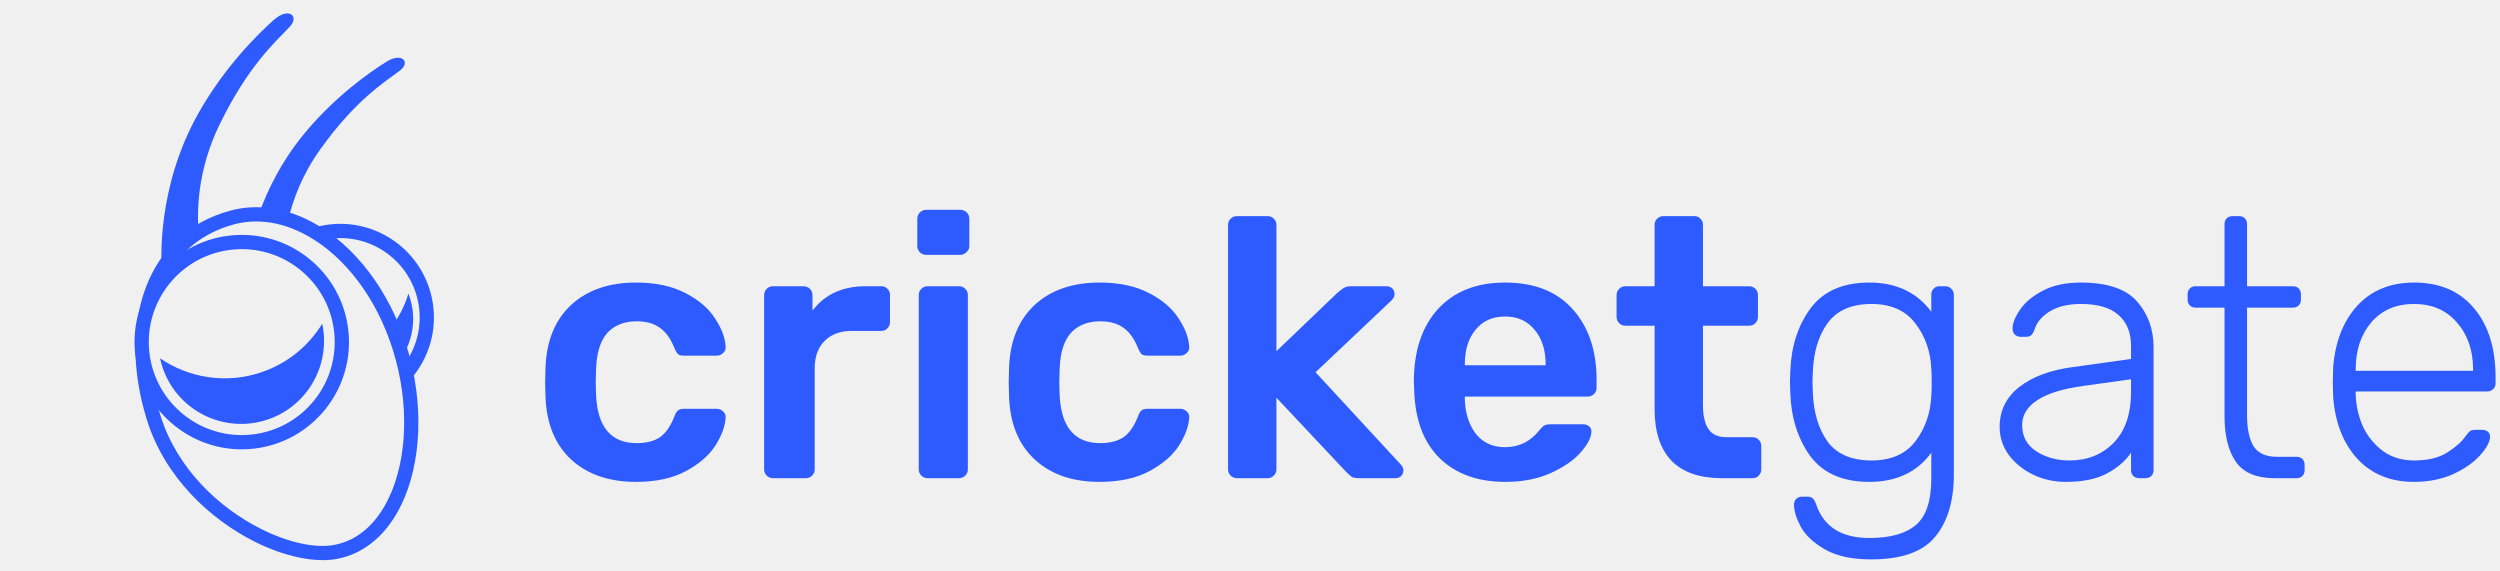
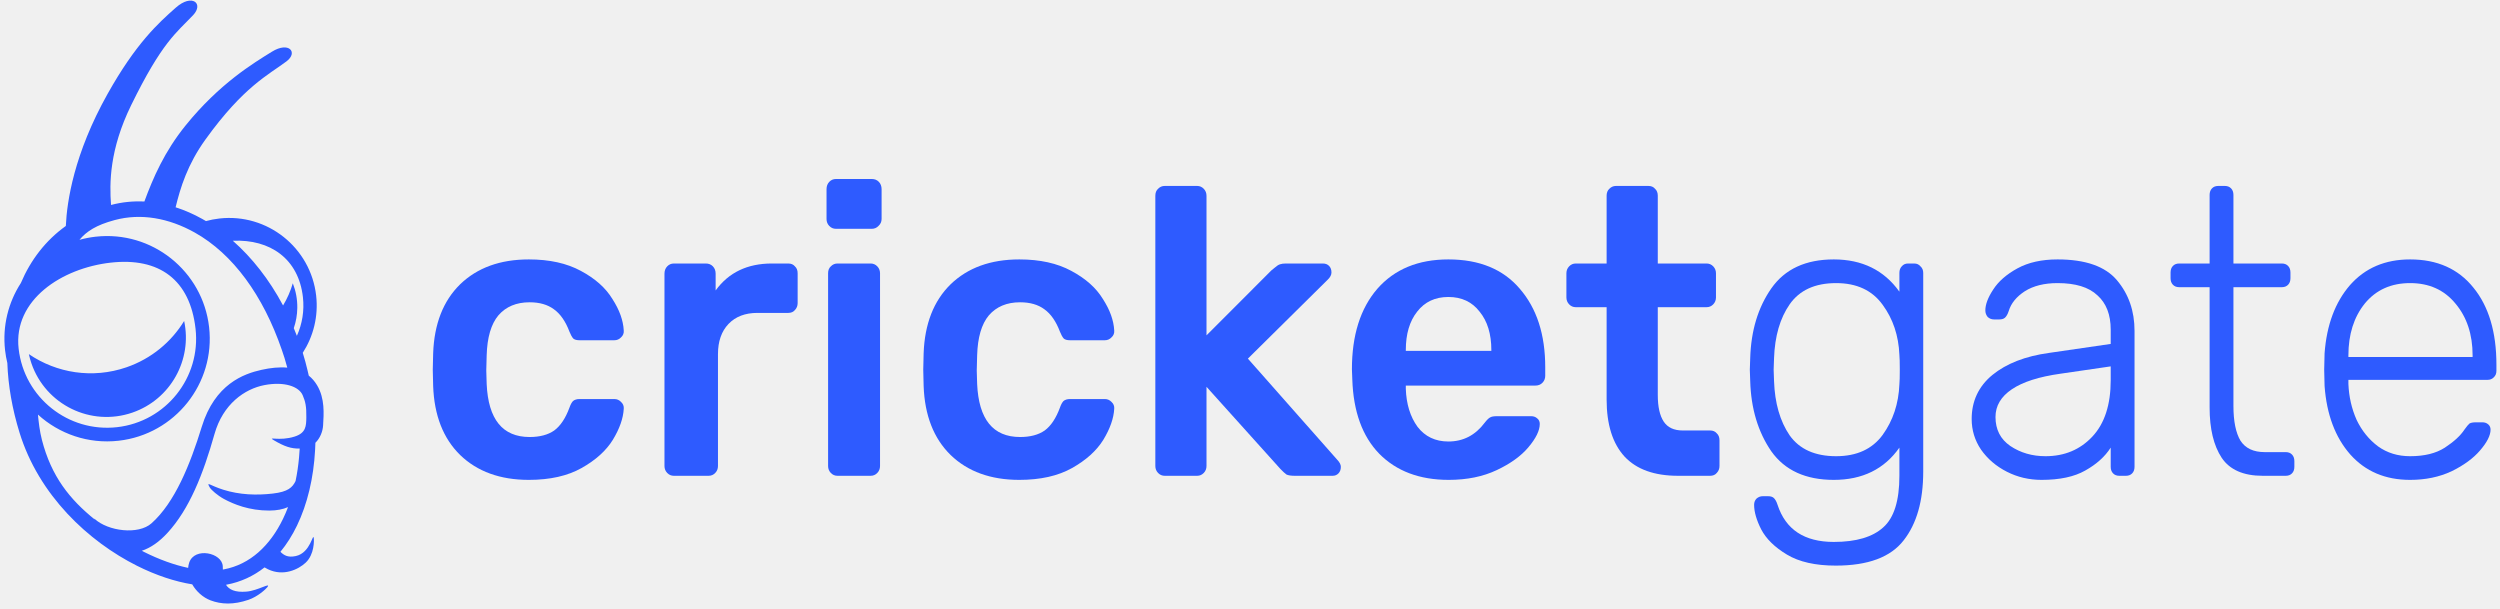
- <svg xmlns="http://www.w3.org/2000/svg" width="298" height="68" viewBox="0 0 298 68" fill="none">
-   <path d="M75.804 57.44C72.577 57.44 69.996 56.545 68.06 54.756C66.153 52.967 65.141 50.488 65.024 47.32L64.98 45.56L65.024 43.8C65.141 40.632 66.153 38.154 68.06 36.364C69.996 34.575 72.577 33.68 75.804 33.68C78.121 33.68 80.072 34.091 81.656 34.912C83.269 35.733 84.457 36.745 85.22 37.948C86.012 39.121 86.437 40.251 86.496 41.336C86.525 41.63 86.423 41.879 86.188 42.084C85.983 42.289 85.733 42.392 85.44 42.392H81.524C81.201 42.392 80.967 42.334 80.82 42.216C80.673 42.069 80.527 41.82 80.38 41.468C79.94 40.353 79.353 39.547 78.62 39.048C77.916 38.55 77.007 38.3 75.892 38.3C74.396 38.3 73.223 38.77 72.372 39.708C71.551 40.647 71.111 42.084 71.052 44.02L71.008 45.648L71.052 47.1C71.228 50.913 72.841 52.82 75.892 52.82C77.036 52.82 77.96 52.586 78.664 52.116C79.368 51.617 79.94 50.796 80.38 49.652C80.497 49.33 80.629 49.095 80.776 48.948C80.952 48.801 81.201 48.728 81.524 48.728H85.44C85.733 48.728 85.983 48.831 86.188 49.036C86.423 49.242 86.525 49.491 86.496 49.784C86.437 50.811 86.027 51.925 85.264 53.128C84.501 54.301 83.328 55.313 81.744 56.164C80.16 57.015 78.18 57.44 75.804 57.44Z" fill="#2E5BFF" />
-   <path d="M92.14 57C91.846 57 91.597 56.898 91.392 56.692C91.186 56.487 91.084 56.237 91.084 55.944V35.22C91.084 34.898 91.186 34.633 91.392 34.428C91.597 34.223 91.846 34.12 92.14 34.12H95.748C96.07 34.12 96.334 34.223 96.54 34.428C96.745 34.633 96.848 34.898 96.848 35.22V37.024C98.314 35.088 100.426 34.12 103.184 34.12H105.032C105.354 34.12 105.604 34.223 105.78 34.428C105.985 34.604 106.088 34.853 106.088 35.176V38.388C106.088 38.681 105.985 38.931 105.78 39.136C105.604 39.342 105.354 39.444 105.032 39.444H101.556C100.177 39.444 99.092 39.84 98.3 40.632C97.508 41.424 97.112 42.51 97.112 43.888V55.944C97.112 56.237 97.009 56.487 96.804 56.692C96.598 56.898 96.349 57 96.056 57H92.14Z" fill="#2E5BFF" />
-   <path d="M110.397 30.38C110.104 30.38 109.855 30.277 109.649 30.072C109.444 29.867 109.341 29.617 109.341 29.324V26.112C109.341 25.79 109.444 25.526 109.649 25.32C109.855 25.115 110.104 25.012 110.397 25.012H114.445C114.768 25.012 115.032 25.115 115.237 25.32C115.443 25.526 115.545 25.79 115.545 26.112V29.324C115.545 29.617 115.428 29.867 115.193 30.072C114.988 30.277 114.739 30.38 114.445 30.38H110.397ZM110.573 57C110.28 57 110.031 56.898 109.825 56.692C109.62 56.487 109.517 56.237 109.517 55.944V35.176C109.517 34.853 109.62 34.604 109.825 34.428C110.031 34.223 110.28 34.12 110.573 34.12H114.313C114.607 34.12 114.856 34.223 115.061 34.428C115.267 34.633 115.369 34.883 115.369 35.176V55.944C115.369 56.237 115.267 56.487 115.061 56.692C114.856 56.898 114.607 57 114.313 57H110.573Z" fill="#2E5BFF" />
-   <path d="M131.062 57.44C127.835 57.44 125.254 56.545 123.318 54.756C121.411 52.967 120.399 50.488 120.282 47.32L120.238 45.56L120.282 43.8C120.399 40.632 121.411 38.154 123.318 36.364C125.254 34.575 127.835 33.68 131.062 33.68C133.379 33.68 135.33 34.091 136.914 34.912C138.527 35.733 139.715 36.745 140.478 37.948C141.27 39.121 141.695 40.251 141.754 41.336C141.783 41.63 141.68 41.879 141.446 42.084C141.24 42.289 140.991 42.392 140.698 42.392H136.782C136.459 42.392 136.224 42.334 136.078 42.216C135.931 42.069 135.784 41.82 135.638 41.468C135.198 40.353 134.611 39.547 133.878 39.048C133.174 38.55 132.264 38.3 131.15 38.3C129.654 38.3 128.48 38.77 127.63 39.708C126.808 40.647 126.368 42.084 126.31 44.02L126.266 45.648L126.31 47.1C126.486 50.913 128.099 52.82 131.15 52.82C132.294 52.82 133.218 52.586 133.922 52.116C134.626 51.617 135.198 50.796 135.638 49.652C135.755 49.33 135.887 49.095 136.034 48.948C136.21 48.801 136.459 48.728 136.782 48.728H140.698C140.991 48.728 141.24 48.831 141.446 49.036C141.68 49.242 141.783 49.491 141.754 49.784C141.695 50.811 141.284 51.925 140.522 53.128C139.759 54.301 138.586 55.313 137.002 56.164C135.418 57.015 133.438 57.44 131.062 57.44Z" fill="#2E5BFF" />
-   <path d="M147.441 57C147.148 57 146.899 56.898 146.693 56.692C146.488 56.487 146.385 56.237 146.385 55.944V26.816C146.385 26.494 146.488 26.244 146.693 26.068C146.899 25.863 147.148 25.76 147.441 25.76H151.093C151.387 25.76 151.636 25.863 151.841 26.068C152.047 26.273 152.149 26.523 152.149 26.816V41.864L159.453 34.868C159.541 34.809 159.673 34.707 159.849 34.56C160.055 34.384 160.245 34.267 160.421 34.208C160.597 34.15 160.817 34.12 161.081 34.12H165.261C165.555 34.12 165.789 34.208 165.965 34.384C166.141 34.56 166.229 34.795 166.229 35.088C166.229 35.352 166.083 35.616 165.789 35.88L156.813 44.372L166.889 55.284C167.153 55.548 167.285 55.797 167.285 56.032C167.285 56.325 167.197 56.56 167.021 56.736C166.845 56.912 166.625 57 166.361 57H162.093C161.683 57 161.375 56.956 161.169 56.868C160.993 56.751 160.759 56.545 160.465 56.252L152.149 47.408V55.944C152.149 56.237 152.047 56.487 151.841 56.692C151.636 56.898 151.387 57 151.093 57H147.441Z" fill="#2E5BFF" />
-   <path d="M179.445 57.44C176.159 57.44 173.549 56.502 171.613 54.624C169.706 52.747 168.694 50.078 168.577 46.616L168.533 45.516C168.533 41.849 169.486 38.96 171.393 36.848C173.329 34.736 175.998 33.68 179.401 33.68C182.891 33.68 185.575 34.736 187.453 36.848C189.359 38.96 190.313 41.776 190.313 45.296V46.22C190.313 46.514 190.21 46.763 190.005 46.968C189.799 47.173 189.535 47.276 189.213 47.276H174.605V47.628C174.663 49.271 175.103 50.635 175.925 51.72C176.775 52.776 177.934 53.304 179.401 53.304C181.073 53.304 182.437 52.63 183.493 51.28C183.757 50.958 183.962 50.767 184.109 50.708C184.255 50.62 184.505 50.576 184.857 50.576H188.729C188.993 50.576 189.213 50.65 189.389 50.796C189.594 50.943 189.697 51.148 189.697 51.412C189.697 52.116 189.271 52.952 188.421 53.92C187.599 54.859 186.411 55.68 184.857 56.384C183.302 57.088 181.498 57.44 179.445 57.44ZM184.241 43.536V43.448C184.241 41.718 183.801 40.339 182.921 39.312C182.07 38.256 180.897 37.728 179.401 37.728C177.905 37.728 176.731 38.256 175.881 39.312C175.03 40.339 174.605 41.718 174.605 43.448V43.536H184.241Z" fill="#2E5BFF" />
-   <path d="M205.28 57C202.611 57 200.602 56.311 199.252 54.932C197.903 53.524 197.228 51.471 197.228 48.772V38.828H193.752C193.459 38.828 193.209 38.725 193.004 38.52C192.799 38.315 192.696 38.066 192.696 37.772V35.176C192.696 34.883 192.799 34.633 193.004 34.428C193.209 34.223 193.459 34.12 193.752 34.12H197.228V26.816C197.228 26.494 197.331 26.244 197.536 26.068C197.742 25.863 197.991 25.76 198.284 25.76H201.936C202.259 25.76 202.508 25.863 202.684 26.068C202.89 26.244 202.992 26.494 202.992 26.816V34.12H208.492C208.786 34.12 209.035 34.223 209.24 34.428C209.446 34.633 209.548 34.883 209.548 35.176V37.772C209.548 38.066 209.446 38.315 209.24 38.52C209.035 38.725 208.786 38.828 208.492 38.828H202.992V48.288C202.992 49.55 203.212 50.503 203.652 51.148C204.092 51.794 204.811 52.116 205.808 52.116H208.888C209.211 52.116 209.46 52.219 209.636 52.424C209.842 52.6 209.944 52.849 209.944 53.172V55.944C209.944 56.237 209.842 56.487 209.636 56.692C209.46 56.898 209.211 57 208.888 57H205.28Z" fill="#2E5BFF" />
-   <path d="M223.041 66.68C220.753 66.68 218.92 66.284 217.541 65.492C216.163 64.7 215.195 63.791 214.637 62.764C214.109 61.767 213.845 60.887 213.845 60.124C213.845 59.86 213.933 59.64 214.109 59.464C214.315 59.288 214.549 59.2 214.813 59.2H215.429C215.693 59.2 215.899 59.259 216.045 59.376C216.221 59.523 216.368 59.772 216.485 60.124C217.395 62.794 219.507 64.128 222.821 64.128C225.344 64.128 227.207 63.6 228.409 62.544C229.612 61.517 230.213 59.669 230.213 57V53.964C228.512 56.282 226.048 57.44 222.821 57.44C219.653 57.44 217.307 56.413 215.781 54.36C214.285 52.278 213.493 49.755 213.405 46.792L213.361 45.56L213.405 44.328C213.493 41.365 214.285 38.858 215.781 36.804C217.307 34.721 219.653 33.68 222.821 33.68C226.019 33.68 228.483 34.839 230.213 37.156V35.132C230.213 34.839 230.301 34.604 230.477 34.428C230.653 34.223 230.888 34.12 231.181 34.12H231.885C232.179 34.12 232.413 34.223 232.589 34.428C232.795 34.604 232.897 34.839 232.897 35.132V56.56C232.897 59.699 232.164 62.163 230.697 63.952C229.231 65.771 226.679 66.68 223.041 66.68ZM223.085 54.888C225.403 54.888 227.148 54.126 228.321 52.6C229.495 51.045 230.125 49.227 230.213 47.144C230.243 46.851 230.257 46.323 230.257 45.56C230.257 44.797 230.243 44.27 230.213 43.976C230.125 41.894 229.495 40.09 228.321 38.564C227.148 37.01 225.403 36.232 223.085 36.232C220.709 36.232 218.964 36.995 217.849 38.52C216.764 40.016 216.177 41.952 216.089 44.328L216.045 45.56L216.089 46.792C216.177 49.168 216.764 51.119 217.849 52.644C218.964 54.14 220.709 54.888 223.085 54.888Z" fill="#2E5BFF" />
-   <path d="M246.232 57.44C244.824 57.44 243.518 57.147 242.316 56.56C241.113 55.974 240.145 55.181 239.412 54.184C238.708 53.187 238.356 52.087 238.356 50.884C238.356 48.948 239.133 47.364 240.688 46.132C242.272 44.9 244.398 44.108 247.068 43.756L254.02 42.788V41.248C254.02 39.635 253.521 38.403 252.524 37.552C251.556 36.672 250.06 36.232 248.036 36.232C246.54 36.232 245.308 36.526 244.34 37.112C243.401 37.699 242.8 38.403 242.536 39.224C242.418 39.576 242.272 39.825 242.096 39.972C241.949 40.09 241.744 40.148 241.48 40.148H240.864C240.6 40.148 240.365 40.06 240.16 39.884C239.984 39.679 239.896 39.444 239.896 39.18C239.896 38.535 240.189 37.787 240.776 36.936C241.362 36.056 242.272 35.294 243.504 34.648C244.736 34.003 246.246 33.68 248.036 33.68C251.174 33.68 253.404 34.428 254.724 35.924C256.044 37.42 256.704 39.239 256.704 41.38V56.032C256.704 56.325 256.616 56.56 256.44 56.736C256.264 56.912 256.029 57 255.736 57H254.988C254.694 57 254.46 56.912 254.284 56.736C254.108 56.56 254.02 56.325 254.02 56.032V53.964C253.374 54.932 252.421 55.754 251.16 56.428C249.928 57.103 248.285 57.44 246.232 57.44ZM246.672 54.888C248.813 54.888 250.573 54.184 251.952 52.776C253.33 51.368 254.02 49.344 254.02 46.704V45.208L248.344 46C245.938 46.323 244.12 46.88 242.888 47.672C241.656 48.464 241.04 49.462 241.04 50.664C241.04 52.014 241.597 53.055 242.712 53.788C243.856 54.522 245.176 54.888 246.672 54.888Z" fill="#2E5BFF" />
-   <path d="M271.147 57C268.976 57 267.436 56.355 266.527 55.064C265.617 53.744 265.163 51.94 265.163 49.652V36.672H261.731C261.437 36.672 261.203 36.584 261.027 36.408C260.851 36.232 260.763 35.998 260.763 35.704V35.088C260.763 34.795 260.851 34.56 261.027 34.384C261.203 34.208 261.437 34.12 261.731 34.12H265.163V26.728C265.163 26.435 265.251 26.2 265.427 26.024C265.603 25.848 265.837 25.76 266.131 25.76H266.879C267.172 25.76 267.407 25.848 267.583 26.024C267.759 26.2 267.847 26.435 267.847 26.728V34.12H273.303C273.596 34.12 273.831 34.208 274.007 34.384C274.183 34.56 274.271 34.795 274.271 35.088V35.704C274.271 35.998 274.183 36.232 274.007 36.408C273.831 36.584 273.596 36.672 273.303 36.672H267.847V49.476C267.847 51.119 268.111 52.365 268.639 53.216C269.196 54.038 270.105 54.448 271.367 54.448H273.743C274.036 54.448 274.271 54.536 274.447 54.712C274.623 54.888 274.711 55.123 274.711 55.416V56.032C274.711 56.325 274.623 56.56 274.447 56.736C274.271 56.912 274.036 57 273.743 57H271.147Z" fill="#2E5BFF" />
-   <path d="M287.751 57.44C284.965 57.44 282.721 56.531 281.019 54.712C279.318 52.864 278.35 50.4 278.115 47.32L278.071 45.56L278.115 43.8C278.35 40.749 279.303 38.3 280.975 36.452C282.677 34.604 284.935 33.68 287.751 33.68C290.802 33.68 293.178 34.692 294.879 36.716C296.61 38.74 297.475 41.512 297.475 45.032V45.692C297.475 45.986 297.373 46.22 297.167 46.396C296.991 46.572 296.757 46.66 296.463 46.66H280.799V47.1C280.858 48.479 281.166 49.77 281.723 50.972C282.31 52.145 283.117 53.099 284.143 53.832C285.17 54.536 286.373 54.888 287.751 54.888C289.365 54.888 290.67 54.58 291.667 53.964C292.694 53.319 293.427 52.673 293.867 52.028C294.131 51.676 294.322 51.456 294.439 51.368C294.586 51.28 294.835 51.236 295.187 51.236H295.891C296.155 51.236 296.375 51.309 296.551 51.456C296.727 51.603 296.815 51.794 296.815 52.028C296.815 52.644 296.419 53.392 295.627 54.272C294.865 55.123 293.794 55.871 292.415 56.516C291.037 57.132 289.482 57.44 287.751 57.44ZM294.791 44.196V44.02C294.791 41.761 294.146 39.899 292.855 38.432C291.594 36.965 289.893 36.232 287.751 36.232C285.61 36.232 283.909 36.965 282.647 38.432C281.415 39.899 280.799 41.761 280.799 44.02V44.196H294.791Z" fill="#2E5BFF" />
-   <g clip-path="url(#clip0)">
-     <path fill-rule="evenodd" clip-rule="evenodd" d="M30.843 25.553C31.862 22.713 33.48 19.378 36.046 16.204C39.747 11.625 44.048 8.607 46.074 7.353C47.949 6.19 48.971 7.432 47.671 8.408C45.695 9.891 42.399 11.933 38.223 17.734C36 20.821 34.906 23.852 34.37 26.177C33.203 25.798 32.02 25.585 30.843 25.553Z" fill="#2E5BFF" />
-     <path fill-rule="evenodd" clip-rule="evenodd" d="M19.294 32.243C19.202 31.073 18.708 22.314 23.617 13.558C26.713 8.037 30.727 4.062 32.647 2.367C34.424 0.797 35.731 1.928 34.529 3.197C32.703 5.125 29.579 7.885 26.201 14.786C23.461 20.384 23.475 25.37 23.687 27.674C21.845 28.84 20.379 30.396 19.294 32.243Z" fill="#2E5BFF" />
-     <path fill-rule="evenodd" clip-rule="evenodd" d="M46.708 38.89C47.588 37.738 48.261 36.421 48.675 34.993C49.058 35.964 49.263 37.023 49.249 38.131C49.229 39.733 48.752 41.224 47.945 42.48C47.862 42.179 47.774 41.88 47.682 41.581C47.395 40.652 47.069 39.754 46.708 38.89Z" fill="#2E5BFF" />
-     <path fill-rule="evenodd" clip-rule="evenodd" d="M36.903 27.296C37.666 27.032 38.47 26.846 39.306 26.752C45.427 26.059 50.959 30.466 51.652 36.587C52.04 40.01 50.831 43.25 48.62 45.562C48.502 44.857 48.359 44.149 48.187 43.442C49.548 41.59 50.242 39.24 49.964 36.778C49.376 31.589 44.686 27.853 39.497 28.44C39.281 28.465 39.067 28.497 38.855 28.535C38.219 28.071 37.566 27.657 36.903 27.296Z" fill="#2E5BFF" />
-     <path fill-rule="evenodd" clip-rule="evenodd" d="M27.447 25.107C17.458 27.806 13.933 38.483 17.495 50.004C19.608 56.839 25 61.88 30.339 64.559C33.972 66.383 37.585 67.102 40.147 66.625C43.553 65.989 46.178 63.603 47.839 60.172C50.219 55.254 50.601 48.151 48.491 41.326C46.378 34.491 42.2 29.26 37.484 26.625C34.244 24.813 30.744 24.216 27.447 25.107ZM18.361 46.531C18.557 47.511 18.81 48.504 19.119 49.502C21.086 55.868 26.129 60.545 31.102 63.041C34.343 64.668 37.55 65.379 39.835 64.954C42.722 64.416 44.903 62.34 46.31 59.431C48.532 54.838 48.838 48.203 46.868 41.828C44.9 35.462 41.047 30.562 36.655 28.108C33.824 26.525 30.772 25.969 27.89 26.747C24.252 27.73 21.601 29.895 19.939 32.811C17.742 35.259 16.562 38.599 16.96 42.121C17.141 43.717 17.629 45.205 18.361 46.531Z" fill="#2E5BFF" />
-     <path fill-rule="evenodd" clip-rule="evenodd" d="M27.38 28.08C20.371 28.873 15.324 35.208 16.118 42.218C16.911 49.227 23.246 54.273 30.255 53.48C37.264 52.686 42.311 46.352 41.517 39.342C40.724 32.333 34.389 27.287 27.38 28.08ZM27.571 29.768C33.648 29.08 39.141 33.456 39.829 39.533C40.517 45.611 36.141 51.103 30.064 51.791C23.987 52.479 18.494 48.104 17.806 42.026C17.118 35.949 21.494 30.456 27.571 29.768Z" fill="#2E5BFF" />
-     <path fill-rule="evenodd" clip-rule="evenodd" d="M19.077 42.709C22.518 45.059 26.99 45.81 31.229 44.349C34.34 43.277 36.814 41.189 38.409 38.584C39.442 43.399 36.737 48.344 31.965 49.99C26.807 51.768 21.178 49.025 19.4 43.867C19.268 43.483 19.16 43.096 19.077 42.709Z" fill="#2E5BFF" />
-   </g>
-   <defs>
-     <clipPath id="clip0">
-       <rect width="68" height="68" fill="white" />
-     </clipPath>
-   </defs>
+ <svg xmlns="http://www.w3.org/2000/svg" width="374" height="91" viewBox="0 0 374 91" fill="none">
+   <path d="M79.116 71.79C74.831 71.79 71.403 70.548 68.833 68.064C66.301 65.581 64.957 62.14 64.801 57.743L64.743 55.3L64.801 52.857C64.957 48.459 66.301 45.019 68.833 42.535C71.403 40.051 74.831 38.809 79.116 38.809C82.193 38.809 84.783 39.38 86.886 40.52C89.029 41.66 90.606 43.064 91.619 44.734C92.671 46.362 93.235 47.93 93.313 49.437C93.352 49.844 93.216 50.19 92.904 50.475C92.632 50.76 92.3 50.902 91.911 50.902H86.711C86.283 50.902 85.971 50.821 85.776 50.658C85.582 50.454 85.387 50.108 85.192 49.62C84.608 48.072 83.829 46.953 82.855 46.261C81.92 45.569 80.713 45.222 79.233 45.222C77.246 45.222 75.688 45.874 74.558 47.177C73.468 48.48 72.884 50.475 72.806 53.162L72.747 55.422L72.806 57.437C73.039 62.73 75.182 65.377 79.233 65.377C80.752 65.377 81.979 65.051 82.913 64.4C83.848 63.708 84.608 62.568 85.192 60.98C85.348 60.532 85.523 60.206 85.718 60.002C85.952 59.799 86.283 59.697 86.711 59.697H91.911C92.3 59.697 92.632 59.84 92.904 60.125C93.216 60.41 93.352 60.756 93.313 61.163C93.235 62.588 92.69 64.135 91.677 65.805C90.665 67.433 89.107 68.838 87.003 70.019C84.9 71.2 82.271 71.79 79.116 71.79Z" fill="#2E5BFF" />
+   <path d="M100.807 71.179C100.418 71.179 100.087 71.037 99.814 70.752C99.541 70.467 99.405 70.121 99.405 69.713V40.947C99.405 40.499 99.541 40.133 99.814 39.848C100.087 39.563 100.418 39.42 100.807 39.42H105.598C106.027 39.42 106.377 39.563 106.65 39.848C106.923 40.133 107.059 40.499 107.059 40.947V43.451C109.006 40.764 111.811 39.42 115.472 39.42H117.926C118.355 39.42 118.686 39.563 118.919 39.848C119.192 40.092 119.328 40.438 119.328 40.886V45.344C119.328 45.752 119.192 46.098 118.919 46.383C118.686 46.668 118.355 46.81 117.926 46.81H113.31C111.48 46.81 110.039 47.36 108.987 48.459C107.935 49.559 107.409 51.065 107.409 52.979V69.713C107.409 70.121 107.273 70.467 107 70.752C106.728 71.037 106.397 71.179 106.007 71.179H100.807Z" fill="#2E5BFF" />
+   <path d="M125.051 34.229C124.661 34.229 124.33 34.086 124.058 33.801C123.785 33.516 123.649 33.17 123.649 32.763V28.305C123.649 27.857 123.785 27.49 124.058 27.205C124.33 26.92 124.661 26.778 125.051 26.778H130.426C130.855 26.778 131.205 26.92 131.478 27.205C131.75 27.49 131.887 27.857 131.887 28.305V32.763C131.887 33.17 131.731 33.516 131.419 33.801C131.147 34.086 130.816 34.229 130.426 34.229H125.051ZM125.285 71.179C124.895 71.179 124.564 71.037 124.291 70.752C124.019 70.467 123.882 70.121 123.882 69.713V40.886C123.882 40.438 124.019 40.092 124.291 39.848C124.564 39.563 124.895 39.42 125.285 39.42H130.251C130.64 39.42 130.971 39.563 131.244 39.848C131.517 40.133 131.653 40.479 131.653 40.886V69.713C131.653 70.121 131.517 70.467 131.244 70.752C130.971 71.037 130.64 71.179 130.251 71.179H125.285Z" fill="#2E5BFF" />
+   <path d="M152.491 71.79C148.206 71.79 144.778 70.548 142.208 68.064C139.676 65.581 138.332 62.14 138.176 57.743L138.118 55.3L138.176 52.857C138.332 48.459 139.676 45.019 142.208 42.535C144.778 40.051 148.206 38.809 152.491 38.809C155.568 38.809 158.158 39.38 160.261 40.52C162.403 41.66 163.981 43.064 164.994 44.734C166.045 46.362 166.61 47.93 166.688 49.437C166.727 49.844 166.591 50.19 166.279 50.475C166.006 50.76 165.675 50.902 165.286 50.902H160.086C159.657 50.902 159.346 50.821 159.151 50.658C158.956 50.454 158.762 50.108 158.567 49.62C157.983 48.072 157.204 46.953 156.23 46.261C155.295 45.569 154.087 45.222 152.607 45.222C150.621 45.222 149.063 45.874 147.933 47.177C146.843 48.48 146.258 50.475 146.181 53.162L146.122 55.422L146.181 57.437C146.414 62.73 148.556 65.377 152.607 65.377C154.126 65.377 155.353 65.051 156.288 64.4C157.223 63.708 157.983 62.568 158.567 60.98C158.723 60.532 158.898 60.206 159.093 60.002C159.326 59.799 159.657 59.697 160.086 59.697H165.286C165.675 59.697 166.006 59.84 166.279 60.125C166.591 60.41 166.727 60.756 166.688 61.163C166.61 62.588 166.065 64.135 165.052 65.805C164.039 67.433 162.481 68.838 160.378 70.019C158.275 71.2 155.646 71.79 152.491 71.79Z" fill="#2E5BFF" />
+   <path d="M174.24 71.179C173.851 71.179 173.52 71.037 173.247 70.752C172.975 70.467 172.838 70.121 172.838 69.713V29.282C172.838 28.834 172.975 28.488 173.247 28.244C173.52 27.959 173.851 27.816 174.24 27.816H179.09C179.479 27.816 179.81 27.959 180.083 28.244C180.356 28.529 180.492 28.875 180.492 29.282V50.169L190.191 40.459C190.308 40.377 190.483 40.235 190.717 40.031C190.989 39.787 191.242 39.624 191.476 39.542C191.71 39.461 192.002 39.42 192.353 39.42H197.903C198.293 39.42 198.604 39.542 198.838 39.787C199.072 40.031 199.188 40.357 199.188 40.764C199.188 41.13 198.994 41.497 198.604 41.863L186.685 53.651L200.065 68.797C200.415 69.164 200.591 69.51 200.591 69.835C200.591 70.243 200.474 70.568 200.24 70.813C200.006 71.057 199.714 71.179 199.364 71.179H193.696C193.151 71.179 192.742 71.118 192.469 70.996C192.236 70.833 191.924 70.548 191.535 70.141L180.492 57.865V69.713C180.492 70.121 180.356 70.467 180.083 70.752C179.81 71.037 179.479 71.179 179.09 71.179H174.24Z" fill="#2E5BFF" />
+   <path d="M216.736 71.79C212.374 71.79 208.907 70.487 206.336 67.881C203.805 65.275 202.461 61.57 202.305 56.766L202.247 55.239C202.247 50.149 203.513 46.139 206.044 43.207C208.615 40.275 212.16 38.809 216.678 38.809C221.313 38.809 224.877 40.275 227.37 43.207C229.902 46.139 231.167 50.047 231.167 54.933V56.216C231.167 56.623 231.031 56.969 230.758 57.254C230.486 57.539 230.135 57.682 229.707 57.682H210.309V58.17C210.387 60.45 210.972 62.344 212.062 63.85C213.192 65.316 214.73 66.049 216.678 66.049C218.898 66.049 220.709 65.112 222.111 63.239C222.462 62.791 222.735 62.527 222.929 62.445C223.124 62.323 223.455 62.262 223.923 62.262H229.064C229.415 62.262 229.707 62.364 229.941 62.568C230.213 62.771 230.35 63.056 230.35 63.423C230.35 64.4 229.785 65.56 228.655 66.904C227.565 68.207 225.987 69.347 223.923 70.324C221.858 71.301 219.463 71.79 216.736 71.79ZM223.105 52.49V52.368C223.105 49.966 222.52 48.052 221.352 46.627C220.222 45.161 218.664 44.428 216.678 44.428C214.691 44.428 213.133 45.161 212.004 46.627C210.874 48.052 210.309 49.966 210.309 52.368V52.49H223.105Z" fill="#2E5BFF" />
+   <path d="M251.042 71.179C247.498 71.179 244.83 70.222 243.038 68.309C241.246 66.354 240.35 63.504 240.35 59.758V45.955H235.735C235.345 45.955 235.014 45.813 234.742 45.528C234.469 45.243 234.333 44.897 234.333 44.489V40.886C234.333 40.479 234.469 40.133 234.742 39.848C235.014 39.563 235.345 39.42 235.735 39.42H240.35V29.282C240.35 28.834 240.487 28.488 240.759 28.244C241.032 27.959 241.363 27.816 241.753 27.816H246.602C247.03 27.816 247.362 27.959 247.595 28.244C247.868 28.488 248.004 28.834 248.004 29.282V39.42H255.307C255.697 39.42 256.028 39.563 256.301 39.848C256.573 40.133 256.71 40.479 256.71 40.886V44.489C256.71 44.897 256.573 45.243 256.301 45.528C256.028 45.813 255.697 45.955 255.307 45.955H248.004V59.086C248.004 60.837 248.296 62.16 248.881 63.056C249.465 63.952 250.419 64.4 251.743 64.4H255.833C256.262 64.4 256.593 64.542 256.827 64.827C257.099 65.072 257.236 65.418 257.236 65.866V69.713C257.236 70.121 257.099 70.467 256.827 70.752C256.593 71.037 256.262 71.179 255.833 71.179H251.042Z" fill="#2E5BFF" />
+   <path d="M274.627 84.615C271.589 84.615 269.154 84.066 267.324 82.966C265.493 81.867 264.208 80.605 263.467 79.18C262.766 77.796 262.416 76.574 262.416 75.515C262.416 75.149 262.533 74.844 262.766 74.599C263.039 74.355 263.351 74.233 263.701 74.233H264.519C264.87 74.233 265.142 74.314 265.337 74.477C265.571 74.681 265.766 75.027 265.921 75.515C267.129 79.221 269.933 81.073 274.335 81.073C277.684 81.073 280.158 80.34 281.755 78.874C283.352 77.449 284.15 74.884 284.15 71.179V66.965C281.891 70.181 278.619 71.79 274.335 71.79C270.128 71.79 267.012 70.365 264.987 67.515C263 64.624 261.948 61.122 261.832 57.01L261.773 55.3L261.832 53.59C261.948 49.477 263 45.996 264.987 43.146C267.012 40.255 270.128 38.809 274.335 38.809C278.58 38.809 281.852 40.418 284.15 43.634V40.825C284.15 40.418 284.267 40.092 284.501 39.848C284.735 39.563 285.046 39.42 285.436 39.42H286.37C286.76 39.42 287.072 39.563 287.305 39.848C287.578 40.092 287.714 40.418 287.714 40.825V70.568C287.714 74.925 286.74 78.345 284.793 80.829C282.845 83.353 279.457 84.615 274.627 84.615ZM274.685 68.248C277.762 68.248 280.08 67.189 281.638 65.072C283.196 62.914 284.033 60.389 284.15 57.498C284.189 57.091 284.209 56.358 284.209 55.3C284.209 54.241 284.189 53.508 284.15 53.101C284.033 50.21 283.196 47.706 281.638 45.589C280.08 43.431 277.762 42.352 274.685 42.352C271.53 42.352 269.213 43.41 267.733 45.528C266.291 47.604 265.512 50.292 265.396 53.59L265.337 55.3L265.396 57.01C265.512 60.308 266.291 63.016 267.733 65.133C269.213 67.209 271.53 68.248 274.685 68.248Z" fill="#2E5BFF" />
+   <path d="M305.421 71.79C303.551 71.79 301.818 71.383 300.221 70.568C298.624 69.754 297.338 68.655 296.365 67.27C295.43 65.886 294.962 64.359 294.962 62.69C294.962 60.002 295.994 57.804 298.059 56.094C300.162 54.384 302.986 53.284 306.531 52.796L315.762 51.452V49.314C315.762 47.075 315.1 45.365 313.775 44.184C312.49 42.963 310.504 42.352 307.816 42.352C305.829 42.352 304.194 42.759 302.908 43.573C301.662 44.388 300.863 45.365 300.513 46.505C300.357 46.993 300.162 47.34 299.928 47.543C299.734 47.706 299.461 47.788 299.111 47.788H298.293C297.942 47.788 297.63 47.665 297.358 47.421C297.124 47.136 297.007 46.81 297.007 46.444C297.007 45.548 297.397 44.51 298.176 43.329C298.955 42.108 300.162 41.049 301.798 40.153C303.434 39.257 305.44 38.809 307.816 38.809C311.984 38.809 314.944 39.848 316.697 41.924C318.45 44.001 319.326 46.525 319.326 49.498V69.835C319.326 70.243 319.209 70.568 318.975 70.813C318.742 71.057 318.43 71.179 318.041 71.179H317.047C316.658 71.179 316.346 71.057 316.112 70.813C315.879 70.568 315.762 70.243 315.762 69.835V66.965C314.905 68.309 313.639 69.449 311.964 70.385C310.328 71.322 308.147 71.79 305.421 71.79ZM306.005 68.248C308.848 68.248 311.185 67.27 313.016 65.316C314.847 63.361 315.762 60.552 315.762 56.888V54.811L308.225 55.91C305.031 56.358 302.616 57.132 300.98 58.231C299.344 59.331 298.526 60.715 298.526 62.384C298.526 64.257 299.266 65.703 300.746 66.721C302.266 67.739 304.018 68.248 306.005 68.248Z" fill="#2E5BFF" />
+   <path d="M338.504 71.179C335.622 71.179 333.577 70.283 332.369 68.492C331.162 66.66 330.558 64.156 330.558 60.98V42.963H326.001C325.612 42.963 325.3 42.84 325.066 42.596C324.833 42.352 324.716 42.026 324.716 41.619V40.764C324.716 40.357 324.833 40.031 325.066 39.787C325.3 39.542 325.612 39.42 326.001 39.42H330.558V29.16C330.558 28.753 330.675 28.427 330.909 28.183C331.143 27.938 331.454 27.816 331.844 27.816H332.837C333.226 27.816 333.538 27.938 333.772 28.183C334.005 28.427 334.122 28.753 334.122 29.16V39.42H341.367C341.757 39.42 342.068 39.542 342.302 39.787C342.536 40.031 342.652 40.357 342.652 40.764V41.619C342.652 42.026 342.536 42.352 342.302 42.596C342.068 42.84 341.757 42.963 341.367 42.963H334.122V60.735C334.122 63.015 334.473 64.746 335.174 65.927C335.914 67.067 337.121 67.637 338.796 67.637H341.951C342.341 67.637 342.652 67.759 342.886 68.003C343.12 68.248 343.237 68.573 343.237 68.98V69.835C343.237 70.243 343.12 70.568 342.886 70.813C342.652 71.057 342.341 71.179 341.951 71.179H338.504Z" fill="#2E5BFF" />
+   <path d="M360.553 71.79C356.852 71.79 353.873 70.528 351.614 68.003C349.354 65.438 348.069 62.018 347.757 57.743L347.699 55.3L347.757 52.857C348.069 48.622 349.335 45.222 351.555 42.657C353.814 40.092 356.813 38.809 360.553 38.809C364.604 38.809 367.759 40.214 370.018 43.024C372.316 45.833 373.465 49.681 373.465 54.567V55.483C373.465 55.89 373.329 56.216 373.056 56.46C372.822 56.704 372.511 56.827 372.121 56.827H351.321V57.437C351.399 59.351 351.808 61.142 352.548 62.812C353.327 64.441 354.399 65.764 355.762 66.782C357.125 67.759 358.722 68.248 360.553 68.248C362.695 68.248 364.428 67.82 365.753 66.965C367.116 66.069 368.09 65.173 368.674 64.278C369.024 63.789 369.278 63.484 369.433 63.361C369.628 63.239 369.959 63.178 370.427 63.178H371.362C371.712 63.178 372.004 63.28 372.238 63.484C372.472 63.687 372.588 63.952 372.588 64.278C372.588 65.133 372.063 66.171 371.011 67.392C369.998 68.573 368.577 69.612 366.746 70.507C364.915 71.362 362.851 71.79 360.553 71.79ZM369.901 53.406V53.162C369.901 50.027 369.044 47.441 367.33 45.406C365.655 43.37 363.396 42.352 360.553 42.352C357.709 42.352 355.45 43.37 353.775 45.406C352.139 47.441 351.321 50.027 351.321 53.162V53.406H369.901Z" fill="#2E5BFF" />
+   <path fill-rule="evenodd" clip-rule="evenodd" d="M9.848 33.804C10.012 30.119 11.073 23 16.099 14.037C20.332 6.486 23.683 3.456 26.309 1.137C28.74 -1.01 30.528 0.537 28.884 2.273C26.386 4.91 24.252 6.278 19.631 15.717C16.369 22.38 16.366 27.396 16.612 30.663C18.248 30.229 19.92 30.063 21.598 30.146C22.918 26.571 24.595 22.691 27.761 18.773C32.824 12.51 37.904 9.453 40.674 7.737C43.239 6.148 44.637 7.846 42.858 9.181C40.156 11.208 36.45 12.932 30.738 20.866C28.051 24.598 26.988 28.061 26.271 31.011C27.622 31.443 28.958 32.028 30.264 32.758C30.447 32.861 30.63 32.966 30.811 33.073C31.458 32.896 32.127 32.766 32.815 32.688C39.995 31.876 46.483 37.045 47.297 44.225C47.65 47.345 46.873 50.334 45.293 52.784C45.301 52.81 45.309 52.838 45.318 52.865C45.573 53.69 45.801 54.518 45.995 55.35C46.064 55.632 46.13 55.913 46.193 56.195C46.66 56.569 47.075 57.038 47.423 57.616C48.63 59.616 48.435 61.924 48.335 63.647C48.285 64.524 47.9 65.542 47.184 66.238C47.173 66.602 47.158 66.964 47.138 67.323C46.912 71.533 45.98 75.426 44.426 78.638C43.725 80.088 42.898 81.401 41.952 82.55C42.45 83.038 43.02 83.452 44.253 83.186C46.502 82.698 46.812 79.578 46.942 80.513C46.988 80.843 47.041 82.937 45.732 84.17C44.654 85.185 42.402 86.274 40.087 85.161C39.962 85.1 39.775 85.002 39.577 84.883C37.923 86.179 36.025 87.069 33.906 87.464C33.873 87.47 33.841 87.476 33.809 87.482C34.252 88.185 35.13 88.655 36.882 88.505C38.625 88.356 40.651 87.019 39.971 87.868C39.731 88.167 38.543 89.267 37.161 89.736C34.954 90.485 33.125 90.432 31.491 89.812C30.366 89.385 29.366 88.486 28.756 87.418C26.189 87.006 23.346 86.072 20.493 84.64C13.191 80.976 5.816 74.082 2.926 64.734C1.822 61.163 1.216 57.652 1.098 54.312C0.947 53.69 0.833 53.052 0.759 52.4C0.344 48.734 1.259 45.222 3.119 42.345C4.586 38.887 6.836 35.96 9.848 33.804ZM44.835 67.103C43.562 67.141 42.535 66.784 40.984 65.871C39.895 65.229 41.752 66.054 44.082 65.31C45.783 64.766 45.806 63.727 45.827 62.451C45.854 60.795 45.685 60.072 45.283 59.132C44.711 57.792 42.502 57.052 39.574 57.608C36.581 58.178 33.352 60.465 32.091 64.926C30.382 70.97 28.339 76.15 25.043 79.733C23.857 81.023 22.578 81.946 21.217 82.395L21.535 82.564C23.805 83.703 26.063 84.514 28.146 84.956C28.167 84.686 28.22 84.419 28.308 84.159C29.108 81.8 33.24 82.685 33.326 84.72C33.332 84.873 33.335 85.036 33.339 85.205C33.386 85.197 33.433 85.188 33.48 85.18C37.428 84.444 40.41 81.605 42.334 77.626C42.608 77.06 42.861 76.472 43.092 75.862C42.364 76.178 41.455 76.381 40.276 76.382C37.27 76.382 34.968 75.443 33.485 74.637C32.558 74.133 31.581 73.278 31.383 72.928C30.821 71.937 31.35 72.614 33.393 73.259C35.866 74.039 38.404 74.116 40.82 73.835C43.105 73.57 43.755 72.912 44.216 71.967C44.453 70.834 44.626 69.657 44.736 68.446C44.757 68.442 44.757 68.442 44.736 68.446C44.778 68.003 44.811 67.554 44.835 67.103ZM42.979 54.998C42.851 54.515 42.712 54.032 42.563 53.551L42.182 52.405L42.15 52.31C39.363 44.208 34.848 37.983 29.131 34.787C25.258 32.622 21.084 31.861 17.143 32.926C14.394 33.669 12.948 34.606 11.887 35.878C12.663 35.662 13.467 35.505 14.293 35.411C22.716 34.458 30.328 40.522 31.282 48.945C32.236 57.368 26.171 64.981 17.748 65.934C13.173 66.452 8.837 64.899 5.676 62.022C5.786 63.166 5.932 64.483 6.265 65.784C7.683 71.317 10.482 74.744 14.199 77.739C14.083 77.585 14.044 77.524 14.136 77.609C16.172 79.485 20.703 80.04 22.667 78.286C26.156 75.172 28.44 69.516 30.182 63.848C32.144 57.461 36.453 55.925 39.094 55.334C40.445 55.032 41.768 54.888 42.979 54.998ZM16.544 39.293C23.847 38.467 28.427 41.871 29.253 49.175C30.08 56.478 24.822 63.078 17.519 63.905C10.215 64.732 3.615 59.474 2.788 52.171C1.962 44.867 9.241 40.12 16.544 39.293ZM4.316 52.976C8.452 55.801 13.824 56.704 18.919 54.947C22.657 53.658 25.631 51.15 27.548 48.02C28.789 53.806 25.538 59.749 19.803 61.726C13.606 63.862 6.84 60.566 4.704 54.369C4.545 53.907 4.415 53.442 4.316 52.976ZM44.413 50.243C45.204 48.487 45.548 46.501 45.316 44.449C44.666 38.711 40.415 35.761 34.831 36.018C37.703 38.549 40.286 41.827 42.347 45.699C42.969 44.671 43.461 43.556 43.803 42.377C44.253 43.516 44.493 44.759 44.476 46.059C44.462 47.119 44.279 48.138 43.951 49.089C44.11 49.469 44.264 49.854 44.413 50.243Z" fill="#2E5BFF" />
</svg>
